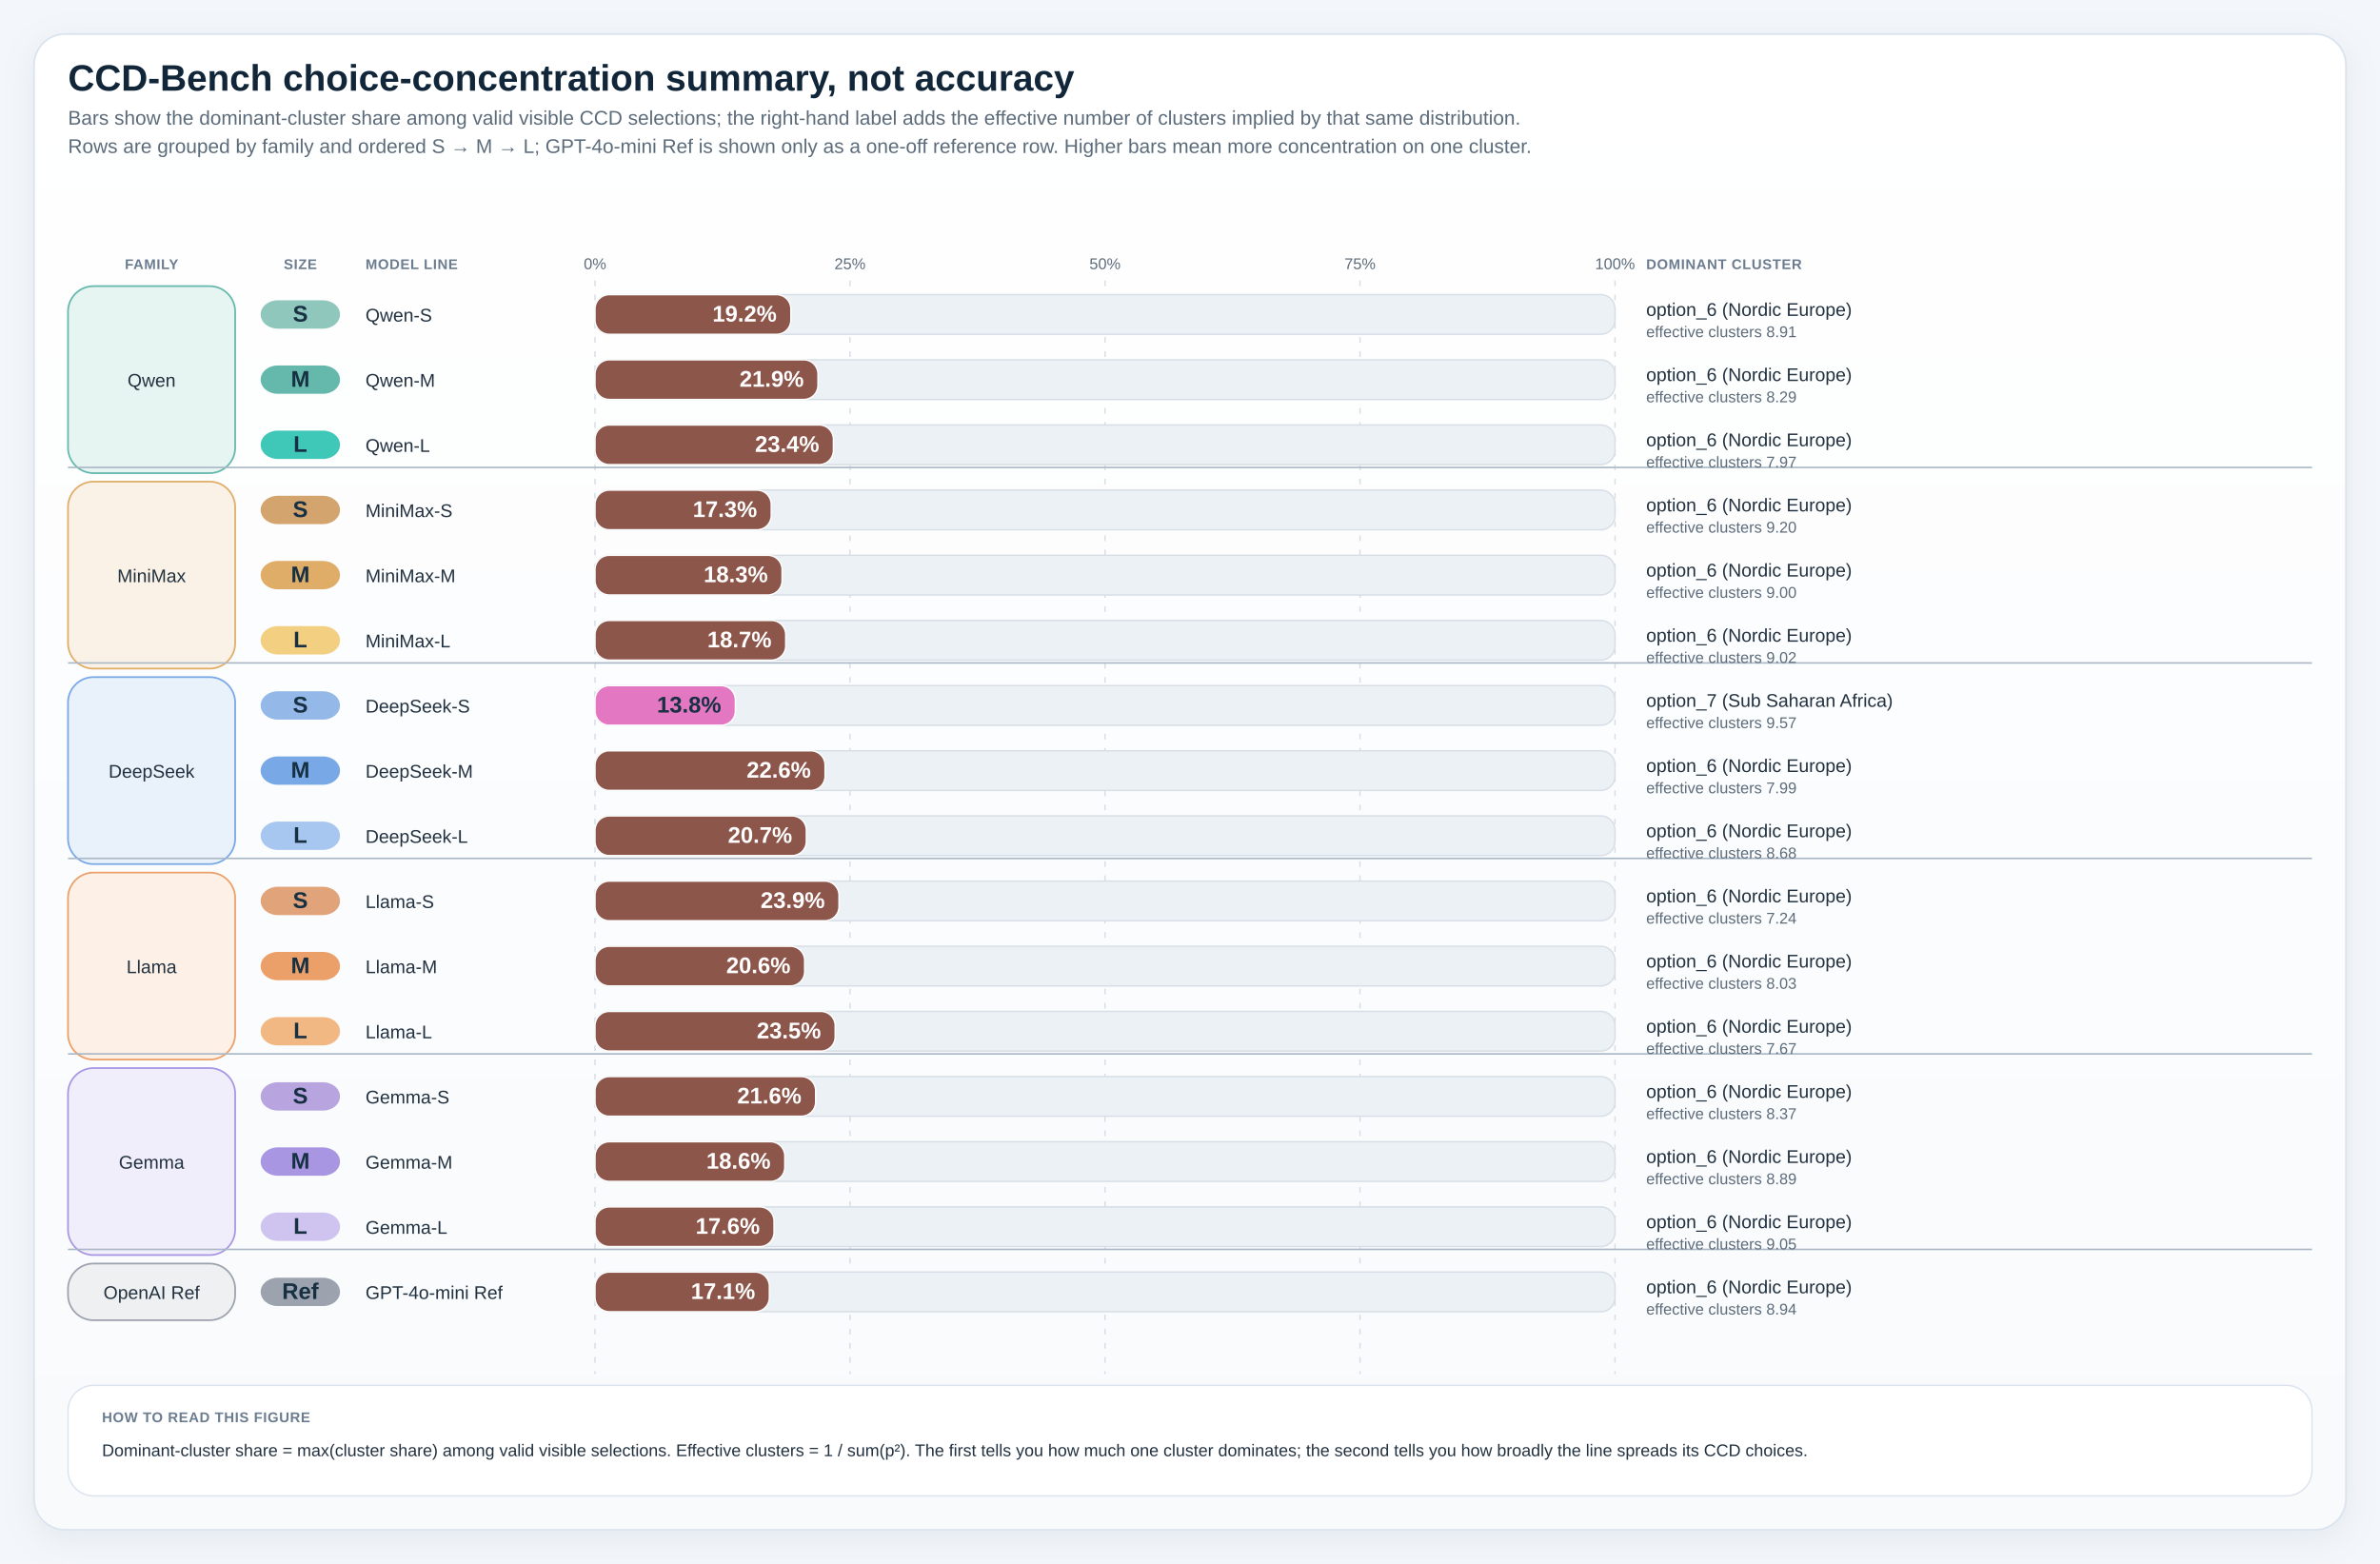
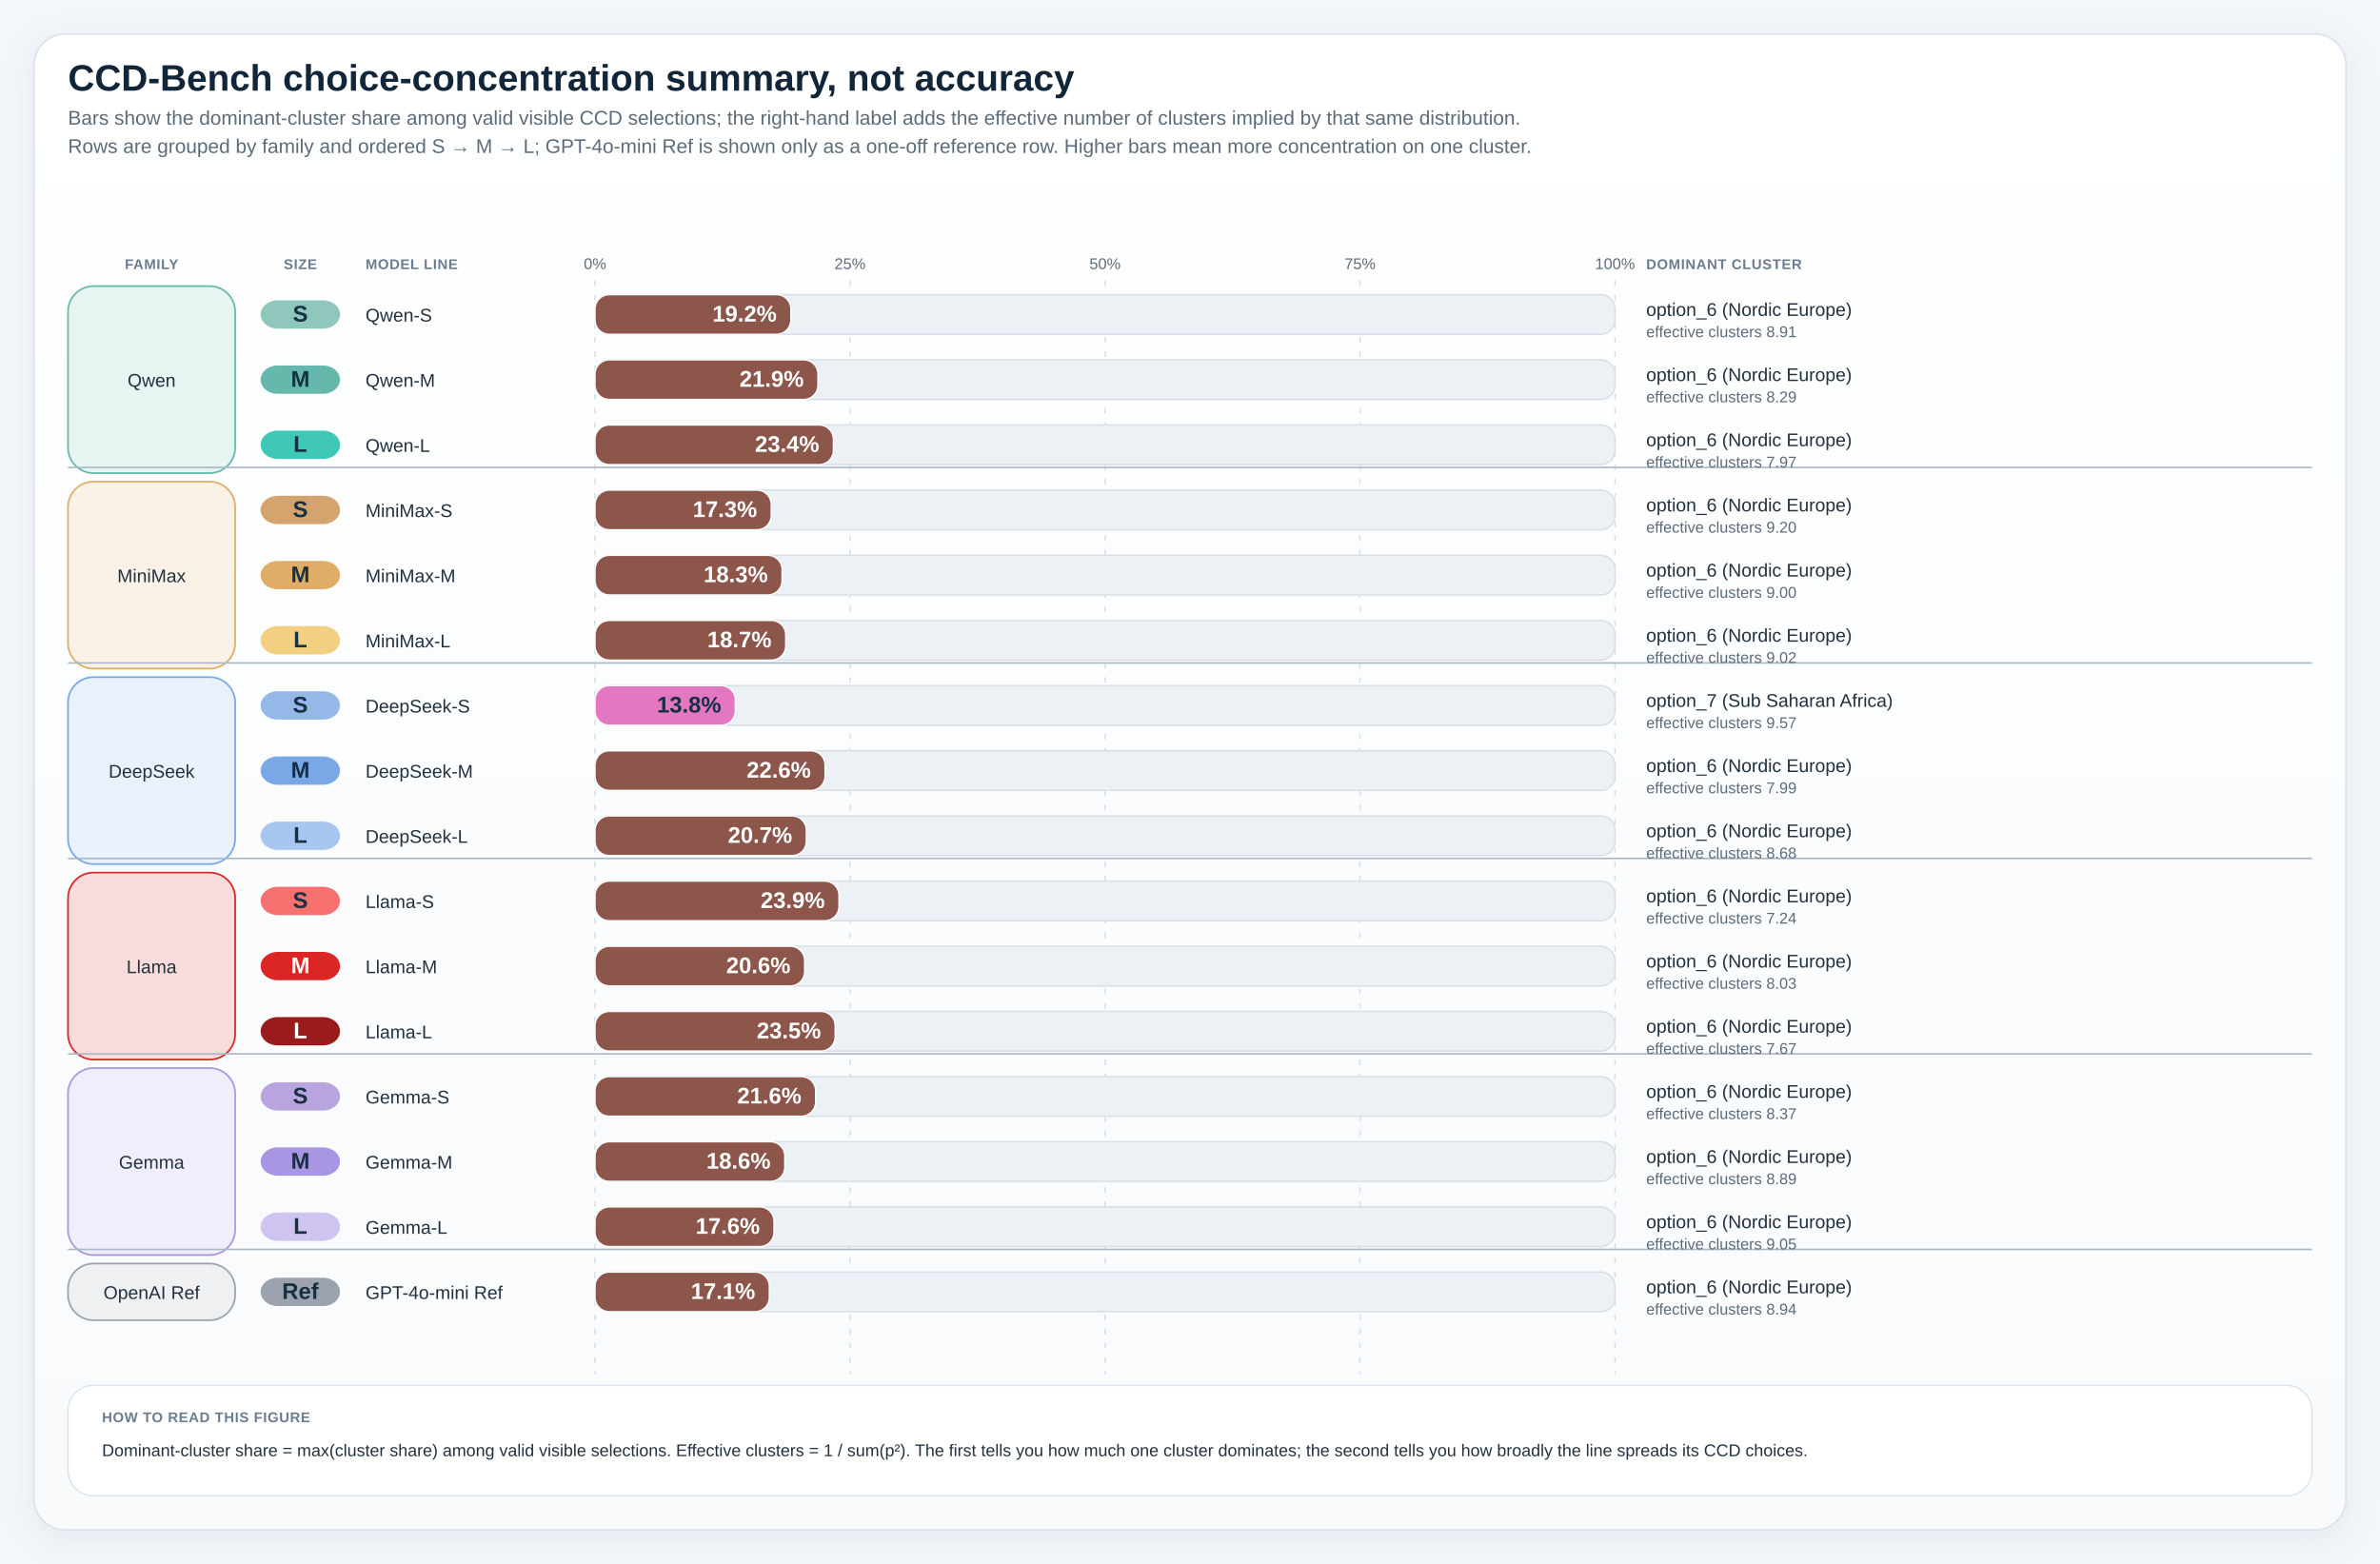
<svg xmlns="http://www.w3.org/2000/svg" viewBox="0 0 1680 1104" role="img" preserveAspectRatio="xMidYMin meet" style="max-width:100%;height:auto">
  <defs>
    <linearGradient id="panelGradient" x1="0" x2="0" y1="0" y2="1">
      <stop offset="0%" stop-color="#ffffff" />
      <stop offset="100%" stop-color="#f8fafc" />
    </linearGradient>
    <pattern id="diagonalHatch" width="8" height="8" patternUnits="userSpaceOnUse" patternTransform="rotate(45)">
      <line x1="0" y1="0" x2="0" y2="8" stroke="#cdd6e1" stroke-width="3" />
    </pattern>
    <filter id="softShadow" x="-20%" y="-20%" width="140%" height="140%">
      <feDropShadow dx="0" dy="6" stdDeviation="10" flood-color="#9fb0c2" flood-opacity="0.18" />
    </filter>
    <style>
.canvas { fill: #f3f6fa; }
.title { font: 700 26px 'IBM Plex Sans', 'Helvetica Neue', Arial, sans-serif; fill: #12263a; }
.subtitle { font: 400 14px 'IBM Plex Sans', 'Helvetica Neue', Arial, sans-serif; fill: #5c6b7a; }
.axis { font: 600 14px 'IBM Plex Sans', 'Helvetica Neue', Arial, sans-serif; fill: #22313f; }
.label { font: 500 13px 'IBM Plex Sans', 'Helvetica Neue', Arial, sans-serif; fill: #22313f; }
.metric { font: 700 20px 'IBM Plex Sans', 'Helvetica Neue', Arial, sans-serif; fill: #12263a; }
.celltext { font: 700 16px 'IBM Plex Sans', 'Helvetica Neue', Arial, sans-serif; fill: #ffffff; }
.celltext-dark { font: 700 16px 'IBM Plex Sans', 'Helvetica Neue', Arial, sans-serif; fill: #173042; }
.cellsub { font: 500 11px 'IBM Plex Sans', 'Helvetica Neue', Arial, sans-serif; fill: rgba(255,255,255,0.88); }
.cellsub-dark { font: 600 11px 'IBM Plex Sans', 'Helvetica Neue', Arial, sans-serif; fill: #385062; }
.body { font: 500 12px 'IBM Plex Sans', 'Helvetica Neue', Arial, sans-serif; fill: #22313f; }
.small { font: 500 11px 'IBM Plex Sans', 'Helvetica Neue', Arial, sans-serif; fill: #5c6b7a; }
.tiny { font: 600 10px 'IBM Plex Sans', 'Helvetica Neue', Arial, sans-serif; fill: #6b7c8f; letter-spacing: 0.04em; }
.grid { fill: #ffffff; stroke: #d7dee6; stroke-width: 1.25; }
.panel { fill: url(#panelGradient); stroke: #dbe4ee; stroke-width: 1.25; filter: url(#softShadow); }
.subpanel { fill: #ffffff; stroke: #e2e8f0; stroke-width: 1; }
.legend-card { fill: #ffffff; stroke: #dbe4ee; stroke-width: 1; }
.guide { stroke: #d7dee6; stroke-width: 1; stroke-dasharray: 4 6; }
.baseline { stroke: #aab7c6; stroke-width: 1.1; }
.muted-cell { fill: #eef2f7; stroke: #d7dee6; stroke-width: 1; }
.muted-bar { fill: #ecf1f6; stroke: #d7dee6; stroke-width: 1; }
.outline { stroke: rgba(255,255,255,0.9); stroke-width: 1; }
</style>
  </defs>
  <rect x="0" y="0" width="1680" height="1104" class="canvas" />
  <rect x="24" y="24" width="1632" height="1056" rx="22" class="panel" />
  <text x="48" y="64" class="title">CCD-Bench choice-concentration summary, not accuracy</text>
  <text x="48" y="88" class="subtitle">Bars show the dominant-cluster share among valid visible CCD selections; the right-hand label adds the effective number of clusters implied by that same distribution.</text>
  <text x="48" y="108" class="subtitle">Rows are grouped by family and ordered S → M → L; GPT-4o-mini Ref is shown only as a one-off reference row. Higher bars mean more concentration on one cluster.</text>
  <text x="107.00" y="190" text-anchor="middle" class="tiny">FAMILY</text>
  <text x="212.00" y="190" text-anchor="middle" class="tiny">SIZE</text>
  <text x="258" y="190" class="tiny">MODEL LINE</text>
  <text x="1162" y="190" class="tiny">DOMINANT CLUSTER</text>
  <line x1="420.00" y1="198" x2="420.00" y2="970" class="guide" />
  <text x="420.00" y="190" text-anchor="middle" class="small">0%</text>
  <line x1="600.00" y1="198" x2="600.00" y2="970" class="guide" />
  <text x="600.00" y="190" text-anchor="middle" class="small">25%</text>
  <line x1="780.00" y1="198" x2="780.00" y2="970" class="guide" />
  <text x="780.00" y="190" text-anchor="middle" class="small">50%</text>
  <line x1="960.00" y1="198" x2="960.00" y2="970" class="guide" />
  <text x="960.00" y="190" text-anchor="middle" class="small">75%</text>
  <line x1="1140.00" y1="198" x2="1140.00" y2="970" class="guide" />
  <text x="1140.00" y="190" text-anchor="middle" class="small">100%</text>
  <rect x="48" y="202" width="118" height="132" rx="18" fill="#e6f4f2" stroke="#65b8ac" stroke-width="1.2" />
  <text x="107.00" y="273.00" text-anchor="middle" class="label">Qwen</text>
  <rect x="48" y="340" width="118" height="132" rx="18" fill="#faf2e7" stroke="#e0ad68" stroke-width="1.2" />
  <text x="107.00" y="411.00" text-anchor="middle" class="label">MiniMax</text>
  <line x1="48" y1="330.00" x2="1632" y2="330.00" class="baseline" />
  <rect x="48" y="478" width="118" height="132" rx="18" fill="#e9f1fb" stroke="#78a8e6" stroke-width="1.2" />
  <text x="107.00" y="549.00" text-anchor="middle" class="label">DeepSeek</text>
  <line x1="48" y1="468.00" x2="1632" y2="468.00" class="baseline" />
-   <rect x="48" y="616" width="118" height="132" rx="18" fill="#fcf0e7" stroke="#eba069" stroke-width="1.2" />
+   <rect x="48" y="616" width="118" height="132" rx="18" fill="#f9dcdc" stroke="#dc2626" stroke-width="1.2" />
  <text x="107.00" y="687.00" text-anchor="middle" class="label">Llama</text>
  <line x1="48" y1="606.00" x2="1632" y2="606.00" class="baseline" />
  <rect x="48" y="754" width="118" height="132" rx="18" fill="#f1eefb" stroke="#a996e3" stroke-width="1.2" />
  <text x="107.00" y="825.00" text-anchor="middle" class="label">Gemma</text>
  <line x1="48" y1="744.00" x2="1632" y2="744.00" class="baseline" />
  <rect x="48" y="892" width="118" height="40" rx="18" fill="#eff0f2" stroke="#9ca3af" stroke-width="1.2" />
  <text x="107.00" y="917.00" text-anchor="middle" class="label">OpenAI Ref</text>
  <line x1="48" y1="882.00" x2="1632" y2="882.00" class="baseline" />
  <rect x="184" y="212" width="56" height="20" rx="12" fill="#8fc7bd" />
  <text x="212.00" y="227.00" text-anchor="middle" class="celltext-dark">S</text>
  <text x="258" y="227.00" class="label">Qwen-S</text>
  <rect x="420" y="208" width="720" height="28" rx="10" class="muted-bar" />
  <rect x="420" y="208" width="138.26" height="28" rx="10" fill="#8c564b" stroke="#ffffff" stroke-width="1" />
  <text x="548.26" y="227.00" text-anchor="end" class="celltext">19.2%</text>
  <text x="1162" y="223.00" class="label">option_6 (Nordic Europe)</text>
  <text x="1162" y="238.00" class="small">effective clusters 8.91</text>
  <rect x="184" y="258" width="56" height="20" rx="12" fill="#65b8ac" />
  <text x="212.00" y="273.00" text-anchor="middle" class="celltext-dark">M</text>
  <text x="258" y="273.00" class="label">Qwen-M</text>
  <rect x="420" y="254" width="720" height="28" rx="10" class="muted-bar" />
  <rect x="420" y="254" width="157.40" height="28" rx="10" fill="#8c564b" stroke="#ffffff" stroke-width="1" />
  <text x="567.40" y="273.00" text-anchor="end" class="celltext">21.9%</text>
  <text x="1162" y="269.00" class="label">option_6 (Nordic Europe)</text>
  <text x="1162" y="284.00" class="small">effective clusters 8.29</text>
  <rect x="184" y="304" width="56" height="20" rx="12" fill="#3fc7b8" />
  <text x="212.00" y="319.00" text-anchor="middle" class="celltext-dark">L</text>
  <text x="258" y="319.00" class="label">Qwen-L</text>
  <rect x="420" y="300" width="720" height="28" rx="10" class="muted-bar" />
  <rect x="420" y="300" width="168.29" height="28" rx="10" fill="#8c564b" stroke="#ffffff" stroke-width="1" />
  <text x="578.29" y="319.00" text-anchor="end" class="celltext">23.4%</text>
  <text x="1162" y="315.00" class="label">option_6 (Nordic Europe)</text>
  <text x="1162" y="330.00" class="small">effective clusters 7.97</text>
  <rect x="184" y="350" width="56" height="20" rx="12" fill="#d4a46e" />
  <text x="212.00" y="365.00" text-anchor="middle" class="celltext-dark">S</text>
  <text x="258" y="365.00" class="label">MiniMax-S</text>
  <rect x="420" y="346" width="720" height="28" rx="10" class="muted-bar" />
  <rect x="420" y="346" width="124.40" height="28" rx="10" fill="#8c564b" stroke="#ffffff" stroke-width="1" />
  <text x="534.40" y="365.00" text-anchor="end" class="celltext">17.3%</text>
  <text x="1162" y="361.00" class="label">option_6 (Nordic Europe)</text>
  <text x="1162" y="376.00" class="small">effective clusters 9.20</text>
  <rect x="184" y="396" width="56" height="20" rx="12" fill="#e0ad68" />
  <text x="212.00" y="411.00" text-anchor="middle" class="celltext-dark">M</text>
  <text x="258" y="411.00" class="label">MiniMax-M</text>
  <rect x="420" y="392" width="720" height="28" rx="10" class="muted-bar" />
  <rect x="420" y="392" width="132.05" height="28" rx="10" fill="#8c564b" stroke="#ffffff" stroke-width="1" />
  <text x="542.05" y="411.00" text-anchor="end" class="celltext">18.3%</text>
  <text x="1162" y="407.00" class="label">option_6 (Nordic Europe)</text>
  <text x="1162" y="422.00" class="small">effective clusters 9.00</text>
  <rect x="184" y="442" width="56" height="20" rx="12" fill="#f3cf82" />
  <text x="212.00" y="457.00" text-anchor="middle" class="celltext-dark">L</text>
  <text x="258" y="457.00" class="label">MiniMax-L</text>
  <rect x="420" y="438" width="720" height="28" rx="10" class="muted-bar" />
  <rect x="420" y="438" width="134.63" height="28" rx="10" fill="#8c564b" stroke="#ffffff" stroke-width="1" />
  <text x="544.63" y="457.00" text-anchor="end" class="celltext">18.7%</text>
  <text x="1162" y="453.00" class="label">option_6 (Nordic Europe)</text>
  <text x="1162" y="468.00" class="small">effective clusters 9.02</text>
  <rect x="184" y="488" width="56" height="20" rx="12" fill="#94b8e8" />
  <text x="212.00" y="503.00" text-anchor="middle" class="celltext-dark">S</text>
  <text x="258" y="503.00" class="label">DeepSeek-S</text>
  <rect x="420" y="484" width="720" height="28" rx="10" class="muted-bar" />
  <rect x="420" y="484" width="99.08" height="28" rx="10" fill="#e377c2" stroke="#ffffff" stroke-width="1" />
  <text x="509.08" y="503.00" text-anchor="end" class="celltext-dark">13.8%</text>
  <text x="1162" y="499.00" class="label">option_7 (Sub Saharan Africa)</text>
  <text x="1162" y="514.00" class="small">effective clusters 9.57</text>
  <rect x="184" y="534" width="56" height="20" rx="12" fill="#78a8e6" />
  <text x="212.00" y="549.00" text-anchor="middle" class="celltext-dark">M</text>
  <text x="258" y="549.00" class="label">DeepSeek-M</text>
  <rect x="420" y="530" width="720" height="28" rx="10" class="muted-bar" />
  <rect x="420" y="530" width="162.39" height="28" rx="10" fill="#8c564b" stroke="#ffffff" stroke-width="1" />
  <text x="572.39" y="549.00" text-anchor="end" class="celltext">22.6%</text>
  <text x="1162" y="545.00" class="label">option_6 (Nordic Europe)</text>
  <text x="1162" y="560.00" class="small">effective clusters 7.99</text>
  <rect x="184" y="580" width="56" height="20" rx="12" fill="#a8c7f0" />
  <text x="212.00" y="595.00" text-anchor="middle" class="celltext-dark">L</text>
  <text x="258" y="595.00" class="label">DeepSeek-L</text>
  <rect x="420" y="576" width="720" height="28" rx="10" class="muted-bar" />
  <rect x="420" y="576" width="149.19" height="28" rx="10" fill="#8c564b" stroke="#ffffff" stroke-width="1" />
  <text x="559.19" y="595.00" text-anchor="end" class="celltext">20.7%</text>
  <text x="1162" y="591.00" class="label">option_6 (Nordic Europe)</text>
  <text x="1162" y="606.00" class="small">effective clusters 8.68</text>
-   <rect x="184" y="626" width="56" height="20" rx="12" fill="#e0a37a" />
+   <rect x="184" y="626" width="56" height="20" rx="12" fill="#f87171" />
  <text x="212.00" y="641.00" text-anchor="middle" class="celltext-dark">S</text>
  <text x="258" y="641.00" class="label">Llama-S</text>
  <rect x="420" y="622" width="720" height="28" rx="10" class="muted-bar" />
  <rect x="420" y="622" width="172.25" height="28" rx="10" fill="#8c564b" stroke="#ffffff" stroke-width="1" />
  <text x="582.25" y="641.00" text-anchor="end" class="celltext">23.9%</text>
  <text x="1162" y="637.00" class="label">option_6 (Nordic Europe)</text>
  <text x="1162" y="652.00" class="small">effective clusters 7.24</text>
-   <rect x="184" y="672" width="56" height="20" rx="12" fill="#eba069" />
-   <text x="212.00" y="687.00" text-anchor="middle" class="celltext-dark">M</text>
+   <rect x="184" y="672" width="56" height="20" rx="12" fill="#dc2626" />
+   <text x="212.00" y="687.00" text-anchor="middle" class="celltext">M</text>
  <text x="258" y="687.00" class="label">Llama-M</text>
  <rect x="420" y="668" width="720" height="28" rx="10" class="muted-bar" />
  <rect x="420" y="668" width="147.99" height="28" rx="10" fill="#8c564b" stroke="#ffffff" stroke-width="1" />
  <text x="557.99" y="687.00" text-anchor="end" class="celltext">20.6%</text>
  <text x="1162" y="683.00" class="label">option_6 (Nordic Europe)</text>
  <text x="1162" y="698.00" class="small">effective clusters 8.03</text>
-   <rect x="184" y="718" width="56" height="20" rx="12" fill="#f2b883" />
-   <text x="212.00" y="733.00" text-anchor="middle" class="celltext-dark">L</text>
+   <rect x="184" y="718" width="56" height="20" rx="12" fill="#991b1b" />
+   <text x="212.00" y="733.00" text-anchor="middle" class="celltext">L</text>
  <text x="258" y="733.00" class="label">Llama-L</text>
  <rect x="420" y="714" width="720" height="28" rx="10" class="muted-bar" />
  <rect x="420" y="714" width="169.54" height="28" rx="10" fill="#8c564b" stroke="#ffffff" stroke-width="1" />
  <text x="579.54" y="733.00" text-anchor="end" class="celltext">23.5%</text>
  <text x="1162" y="729.00" class="label">option_6 (Nordic Europe)</text>
  <text x="1162" y="744.00" class="small">effective clusters 7.67</text>
  <rect x="184" y="764" width="56" height="20" rx="12" fill="#b8a5df" />
  <text x="212.00" y="779.00" text-anchor="middle" class="celltext-dark">S</text>
  <text x="258" y="779.00" class="label">Gemma-S</text>
  <rect x="420" y="760" width="720" height="28" rx="10" class="muted-bar" />
  <rect x="420" y="760" width="155.75" height="28" rx="10" fill="#8c564b" stroke="#ffffff" stroke-width="1" />
  <text x="565.75" y="779.00" text-anchor="end" class="celltext">21.6%</text>
  <text x="1162" y="775.00" class="label">option_6 (Nordic Europe)</text>
  <text x="1162" y="790.00" class="small">effective clusters 8.37</text>
  <rect x="184" y="810" width="56" height="20" rx="12" fill="#a996e3" />
  <text x="212.00" y="825.00" text-anchor="middle" class="celltext-dark">M</text>
  <text x="258" y="825.00" class="label">Gemma-M</text>
  <rect x="420" y="806" width="720" height="28" rx="10" class="muted-bar" />
  <rect x="420" y="806" width="133.97" height="28" rx="10" fill="#8c564b" stroke="#ffffff" stroke-width="1" />
  <text x="543.97" y="825.00" text-anchor="end" class="celltext">18.6%</text>
  <text x="1162" y="821.00" class="label">option_6 (Nordic Europe)</text>
  <text x="1162" y="836.00" class="small">effective clusters 8.89</text>
  <rect x="184" y="856" width="56" height="20" rx="12" fill="#cfc3f0" />
  <text x="212.00" y="871.00" text-anchor="middle" class="celltext-dark">L</text>
  <text x="258" y="871.00" class="label">Gemma-L</text>
  <rect x="420" y="852" width="720" height="28" rx="10" class="muted-bar" />
  <rect x="420" y="852" width="126.38" height="28" rx="10" fill="#8c564b" stroke="#ffffff" stroke-width="1" />
  <text x="536.38" y="871.00" text-anchor="end" class="celltext">17.6%</text>
  <text x="1162" y="867.00" class="label">option_6 (Nordic Europe)</text>
  <text x="1162" y="882.00" class="small">effective clusters 9.05</text>
  <rect x="184" y="902" width="56" height="20" rx="12" fill="#9ca3af" />
  <text x="212.00" y="917.00" text-anchor="middle" class="celltext-dark">Ref</text>
  <text x="258" y="917.00" class="label">GPT-4o-mini Ref</text>
  <rect x="420" y="898" width="720" height="28" rx="10" class="muted-bar" />
  <rect x="420" y="898" width="123.08" height="28" rx="10" fill="#8c564b" stroke="#ffffff" stroke-width="1" />
  <text x="533.08" y="917.00" text-anchor="end" class="celltext">17.1%</text>
  <text x="1162" y="913.00" class="label">option_6 (Nordic Europe)</text>
  <text x="1162" y="928.00" class="small">effective clusters 8.94</text>
  <rect x="48" y="978" width="1584" height="78" rx="18" class="legend-card" />
  <text x="72" y="1004" class="tiny">HOW TO READ THIS FIGURE</text>
  <text x="72" y="1028" class="body">Dominant-cluster share = max(cluster share) among valid visible selections. Effective clusters = 1 / sum(p²). The first tells you how much one cluster dominates; the second tells you how broadly the line spreads its CCD choices.</text>
</svg>
